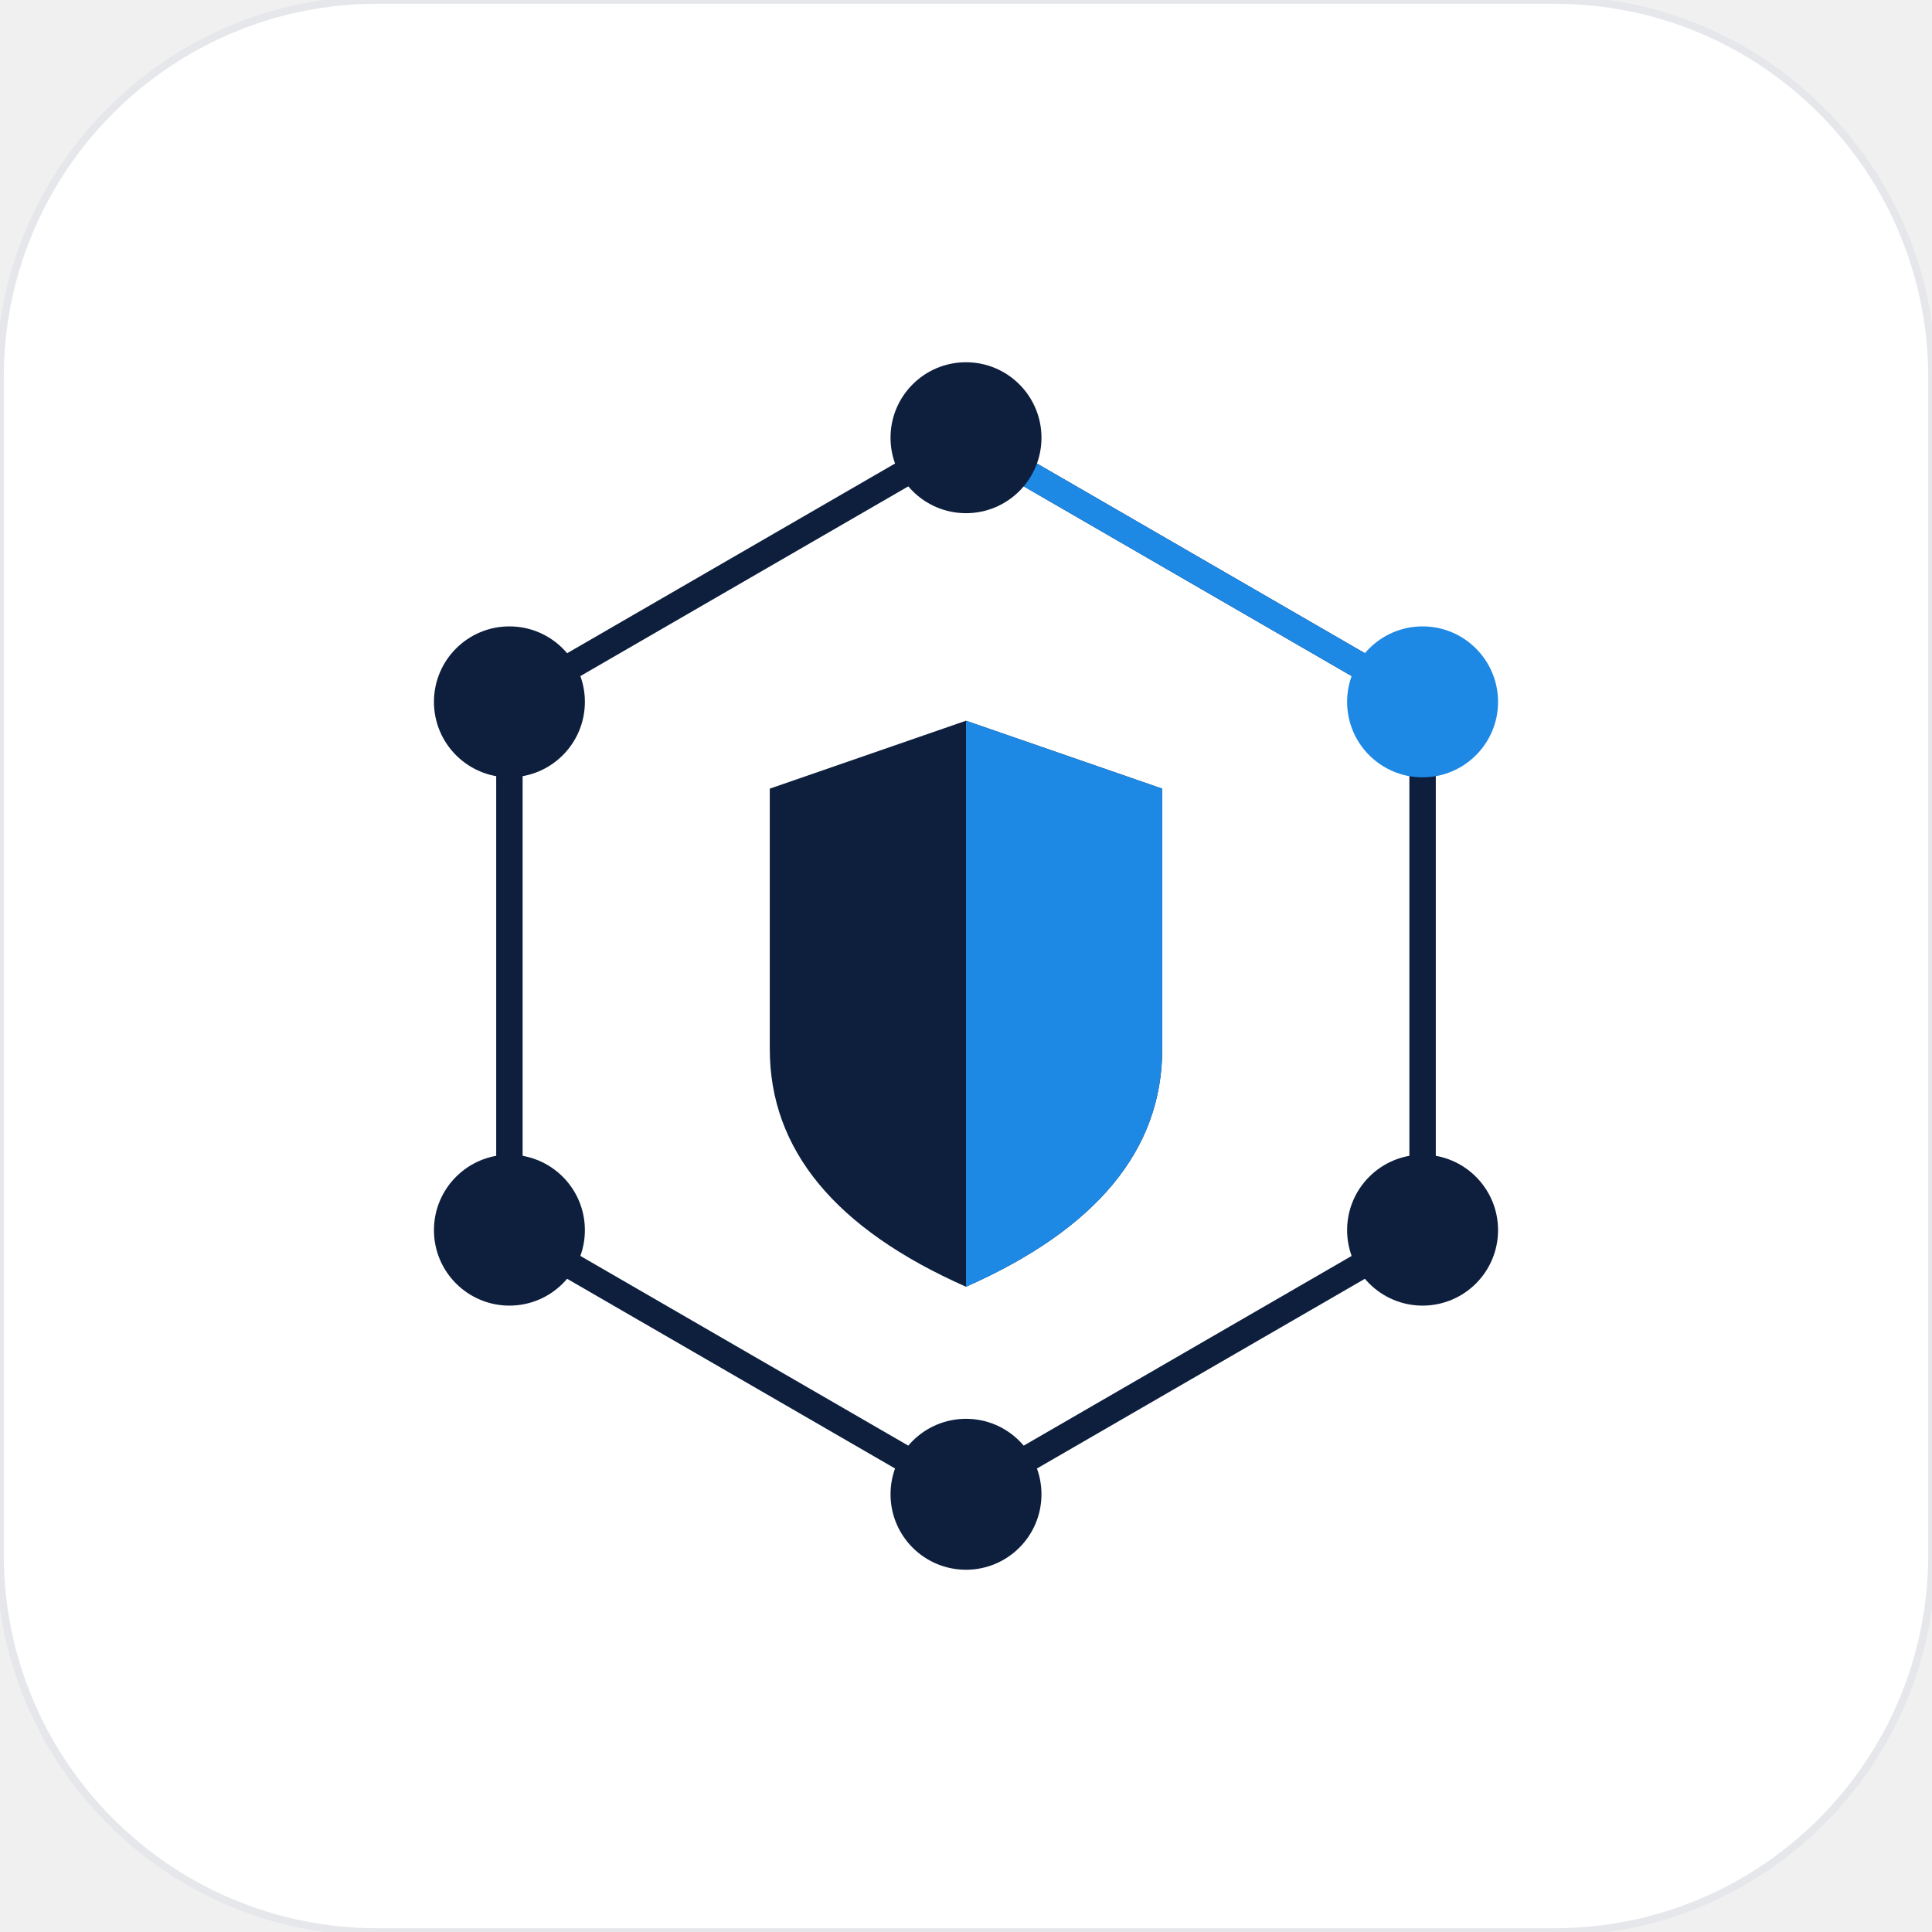
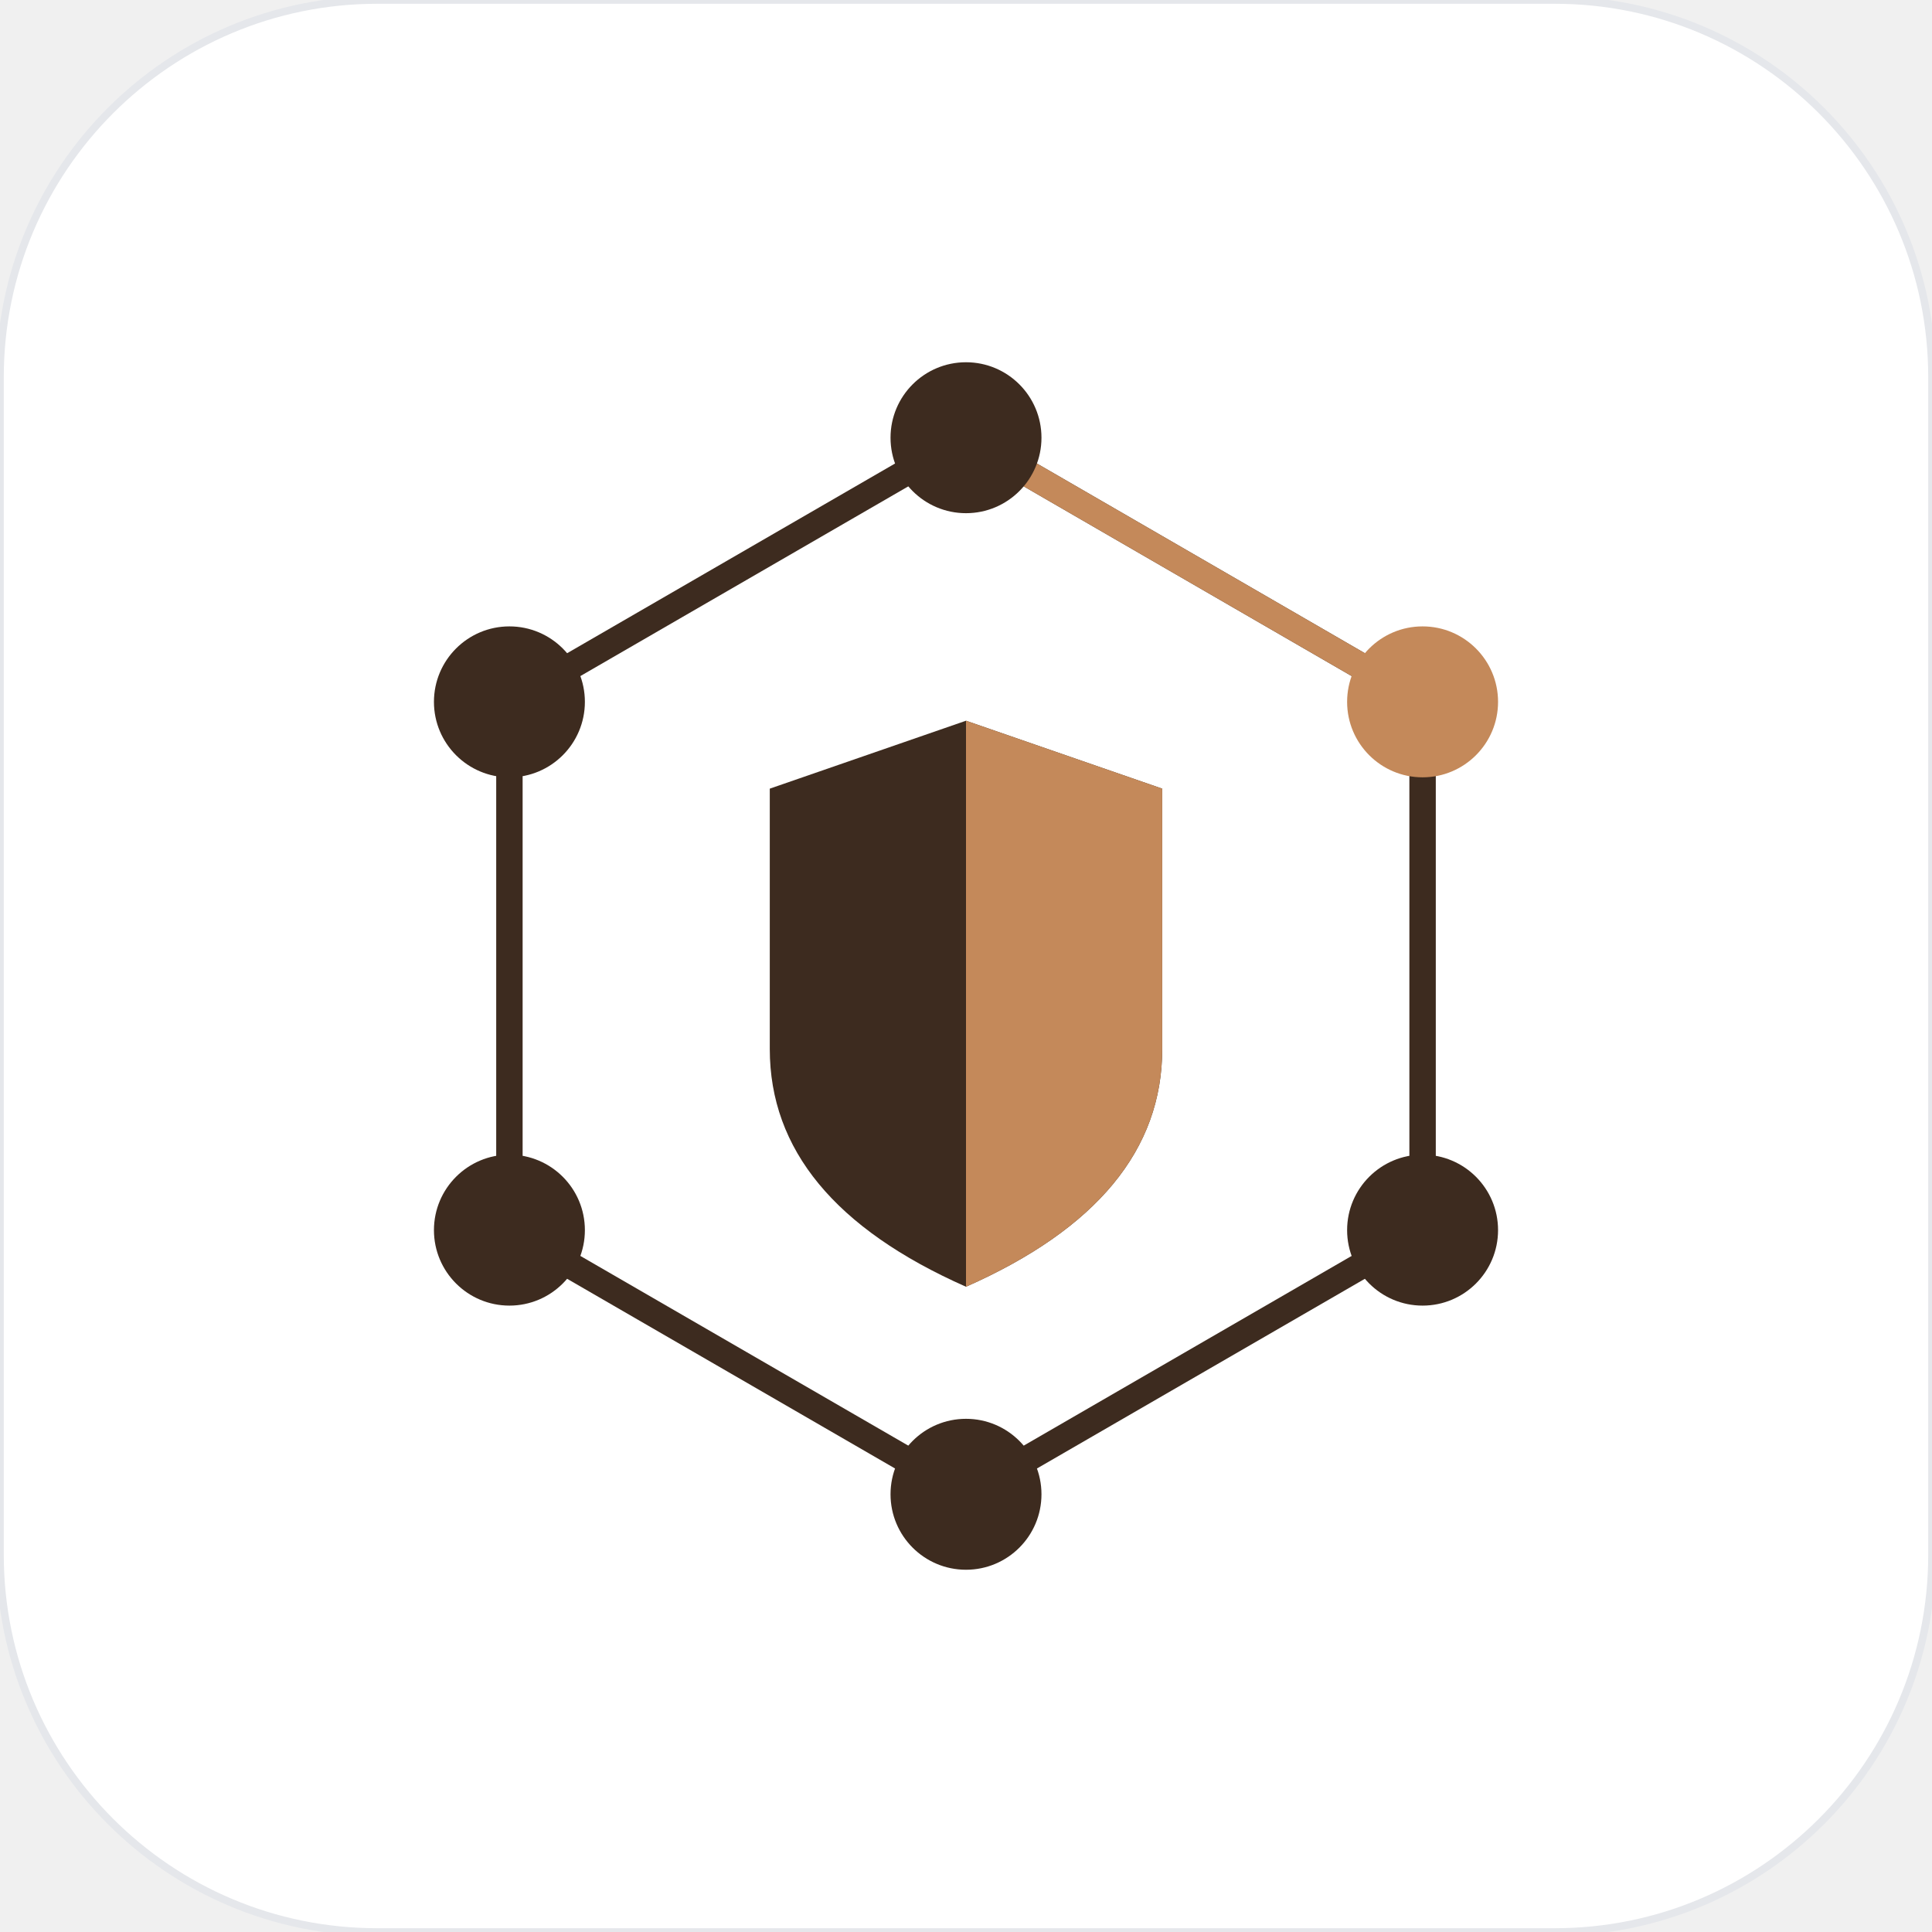
<svg xmlns="http://www.w3.org/2000/svg" viewBox="0 0 512 512">
  <rect x="0" y="0" width="512" height="512" rx="100" ry="100" fill="#FFFFFF" stroke="#E5E7EB" stroke-width="2" />
  <g transform="translate(56,56) scale(1)">
-     <g stroke="#0D1F3D" stroke-width="7" stroke-linecap="round" fill="none">
+     <g stroke="#3d2b1f" stroke-width="7" stroke-linecap="round" fill="none">
      <line x1="200" y1="60" x2="321" y2="130" />
      <line x1="321" y1="130" x2="321" y2="270" />
      <line x1="321" y1="270" x2="200" y2="340" />
      <line x1="200" y1="340" x2="79" y2="270" />
      <line x1="79" y1="270" x2="79" y2="130" />
      <line x1="79" y1="130" x2="200" y2="60" />
    </g>
-     <line x1="200" y1="60" x2="321" y2="130" stroke="#1E88E5" stroke-width="7" stroke-linecap="round" />
-     <path d="M 200 135 L 252 153 L 252 222 Q 252 262 200 285 Q 148 262 148 222 L 148 153 Z" fill="#0D1F3D" />
-     <path d="M 200 135 L 252 153 L 252 222 Q 252 262 200 285 L 200 135 Z" fill="#1E88E5" />
-     <circle cx="200" cy="60" r="20" fill="#0D1F3D" />
-     <circle cx="321" cy="130" r="20" fill="#1E88E5" />
-     <circle cx="321" cy="270" r="20" fill="#0D1F3D" />
-     <circle cx="200" cy="340" r="20" fill="#0D1F3D" />
-     <circle cx="79" cy="270" r="20" fill="#0D1F3D" />
-     <circle cx="79" cy="130" r="20" fill="#0D1F3D" />
+     <line x1="200" y1="60" x2="321" y2="130" stroke="#c4895a" stroke-width="7" stroke-linecap="round" />
+     <path d="M 200 135 L 252 153 L 252 222 Q 252 262 200 285 Q 148 262 148 222 L 148 153 Z" fill="#3d2b1f" />
+     <path d="M 200 135 L 252 153 L 252 222 Q 252 262 200 285 L 200 135 Z" fill="#c4895a" />
+     <circle cx="200" cy="60" r="20" fill="#3d2b1f" />
+     <circle cx="321" cy="130" r="20" fill="#c4895a" />
+     <circle cx="321" cy="270" r="20" fill="#3d2b1f" />
+     <circle cx="200" cy="340" r="20" fill="#3d2b1f" />
+     <circle cx="79" cy="270" r="20" fill="#3d2b1f" />
+     <circle cx="79" cy="130" r="20" fill="#3d2b1f" />
  </g>
</svg>
